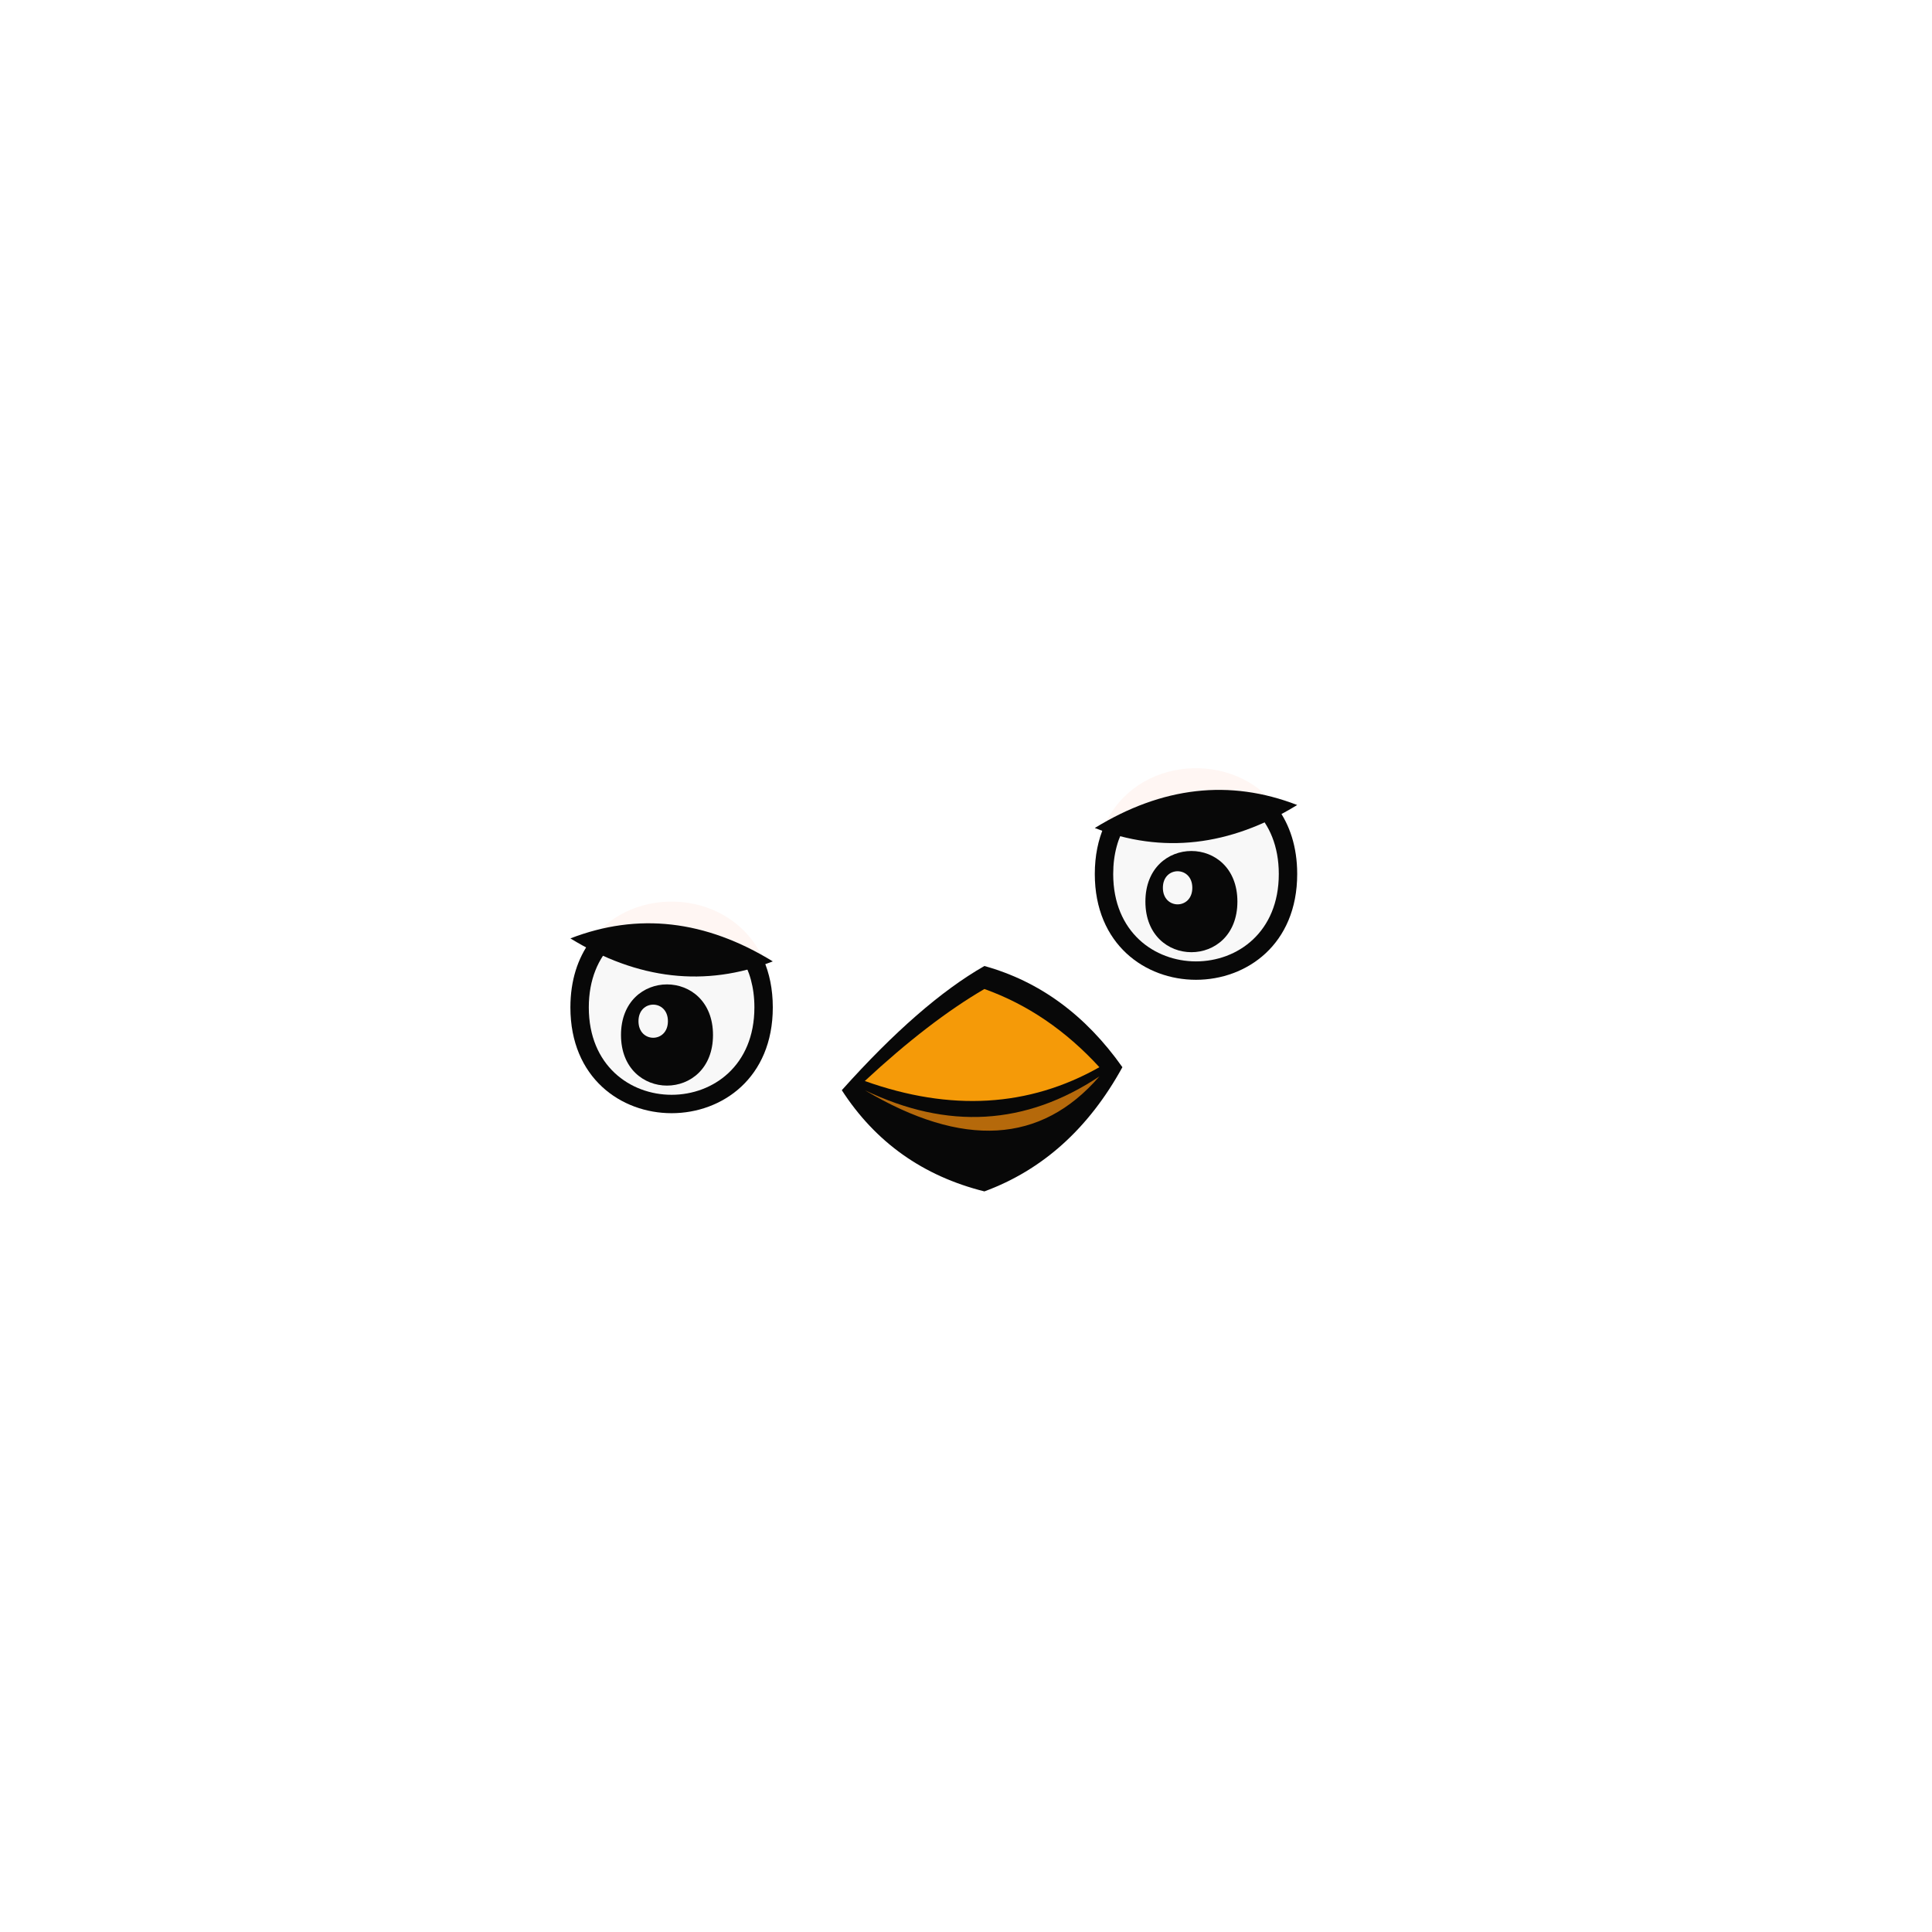
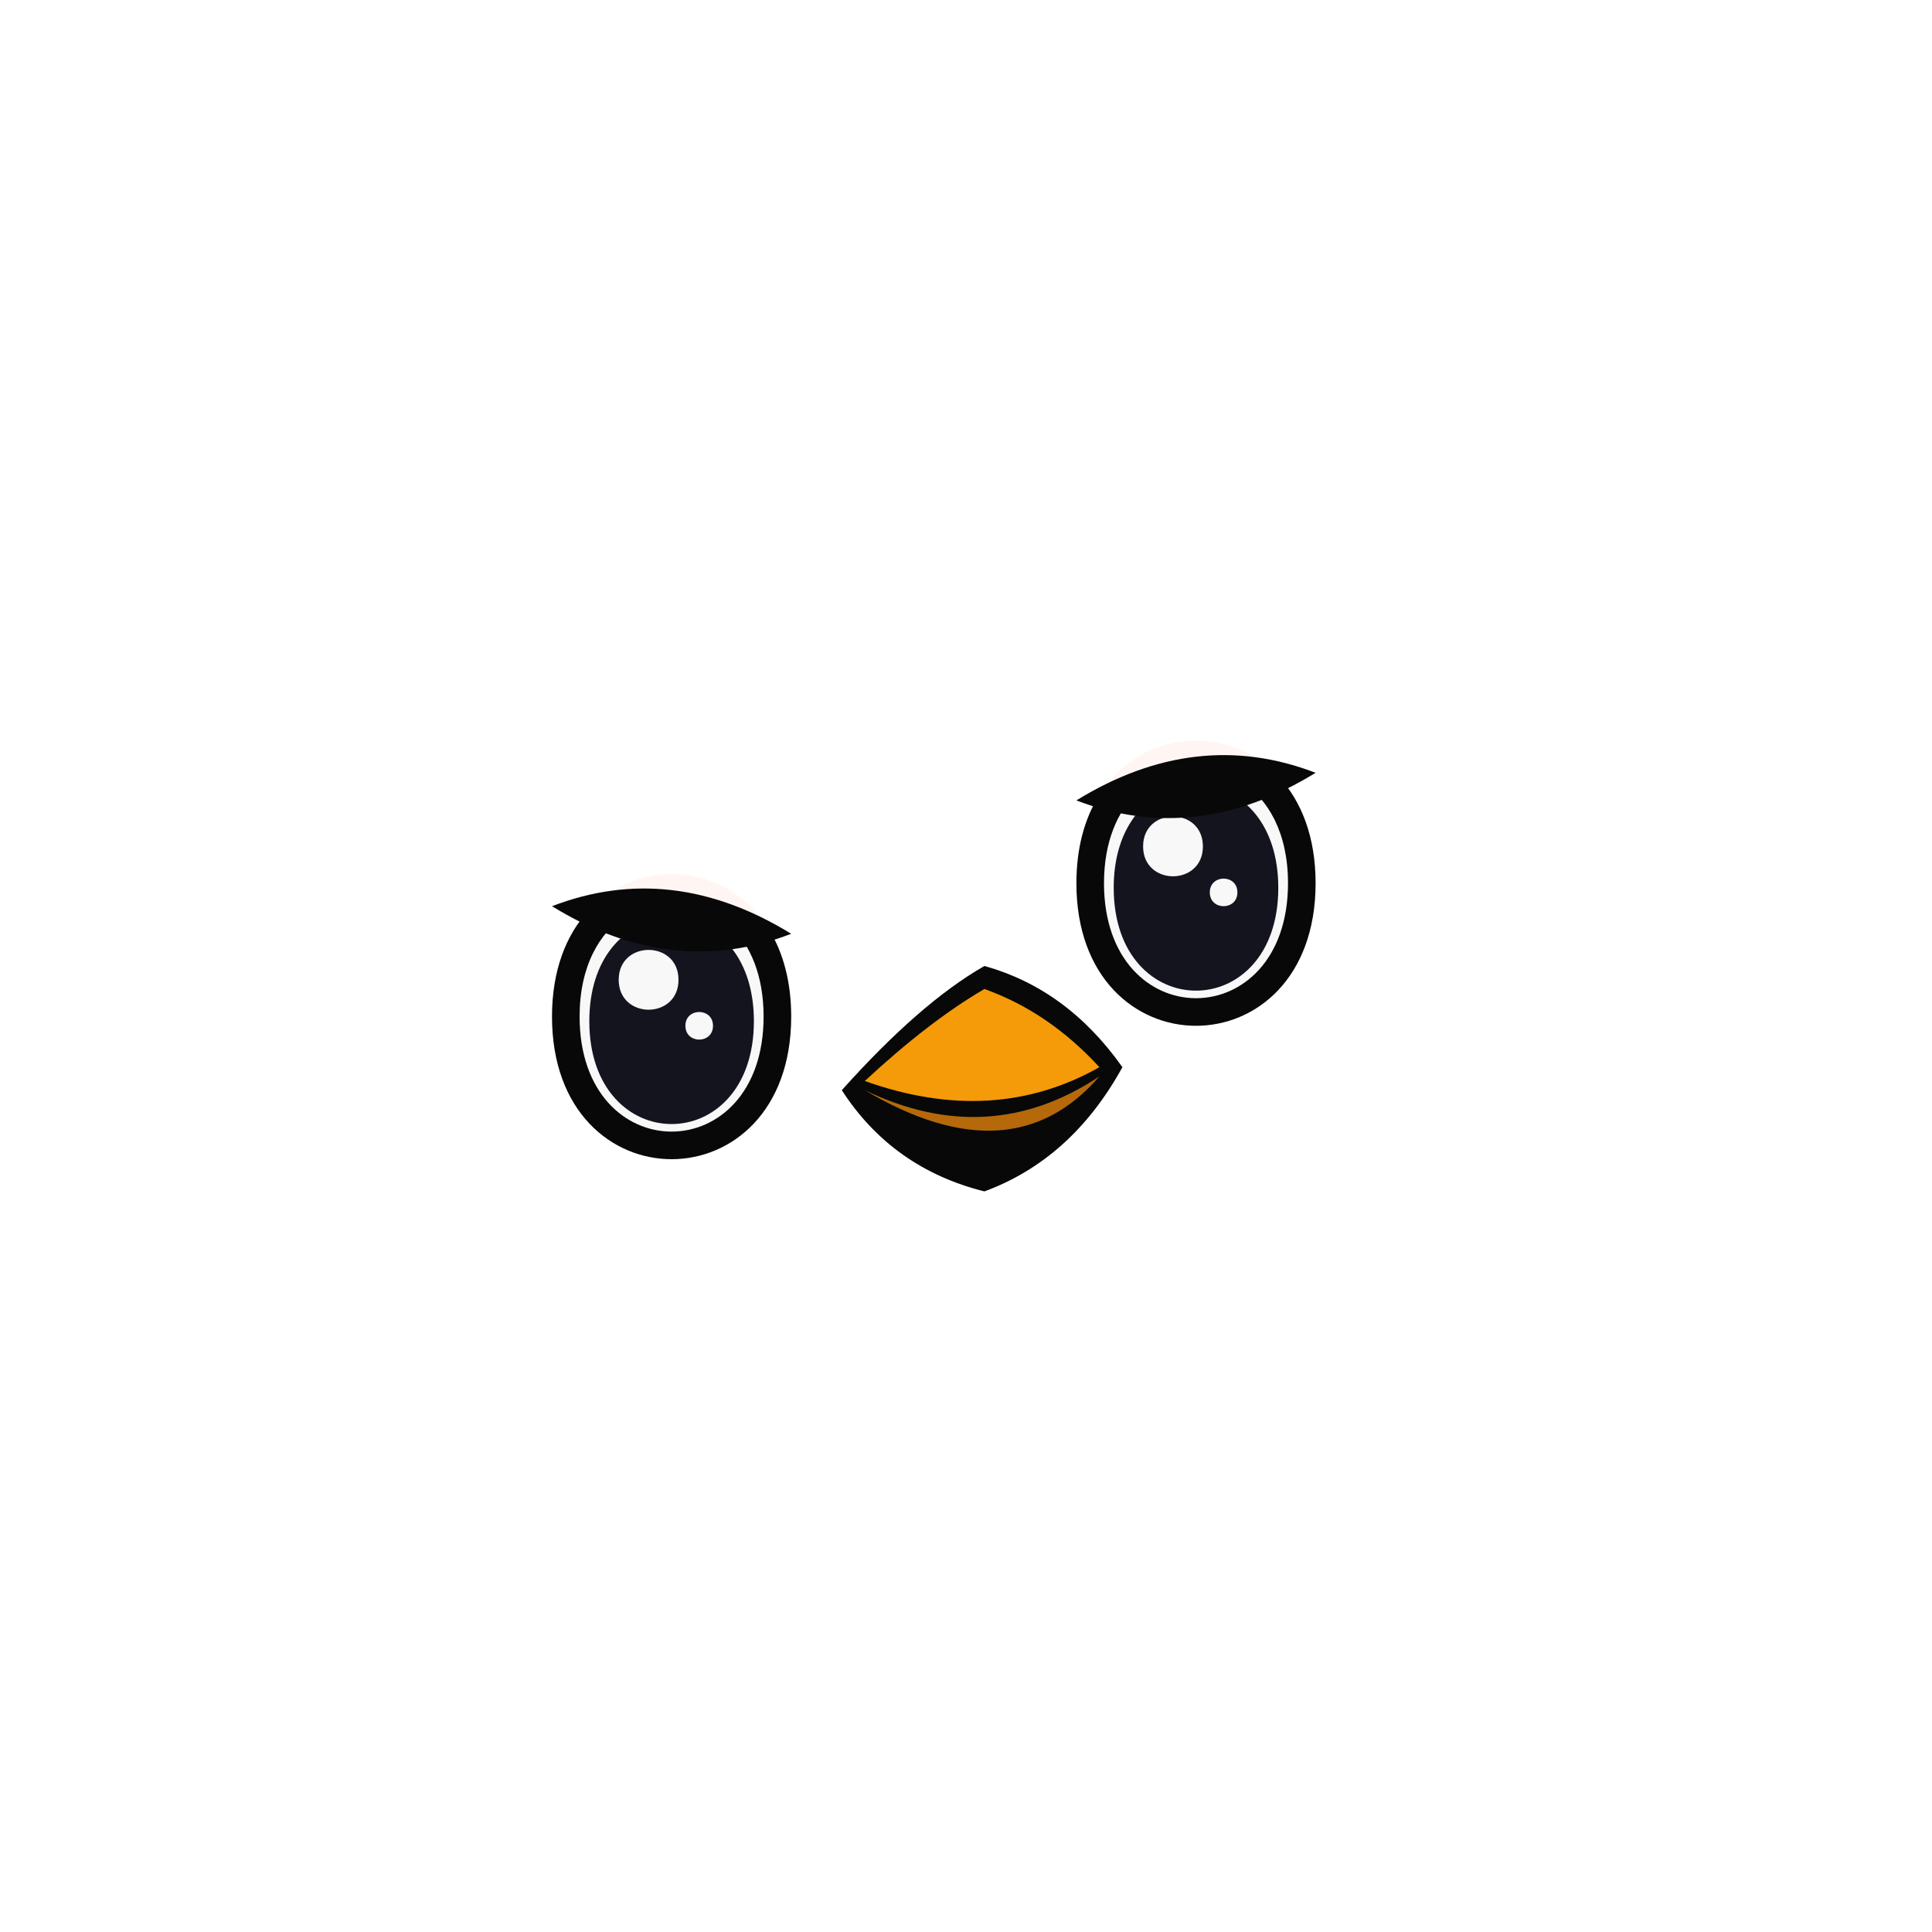
<svg xmlns="http://www.w3.org/2000/svg" viewBox="0 0 420 420">
  <g class="sthings-face" data-face="neutral">
-     <path fill="#fff6f3" fill-rule="evenodd" d="M128.296 204.656C137.577 191.93 159.212 193.237 165.955 208.579L128.296 204.656Z" />
-     <path fill="#080808" fill-rule="evenodd" d="M124 219C124 213.073 125.644 208.292 128.296 204.656L165.955 208.579C167.254 211.532 168 215.006 168 219C168 249.666 124 249.666 124 219Z" />
-     <path fill="#f8f8f8" fill-rule="evenodd" d="M128 219C128 212.938 130.061 208.327 133.197 205.166L161.107 208.074C162.909 210.948 164 214.59 164 219C164 244.333 128 244.333 128 219Z" />
-     <path fill="#080808" fill-rule="evenodd" d="M135 225C135 210.334 155 210.334 155 225C155 239.666 135 239.666 135 225Z" />
-     <path fill="#f8f8f8" fill-rule="evenodd" d="M138.8 222C138.8 217.2 145.2 217.2 145.2 222C145.2 226.8 138.8 226.8 138.8 222Z" />
-     <path fill="#080808" fill-rule="evenodd" d="M124 204Q146 195.5 168 209Q146 217.5 124 204Z" />
-     <path fill="#fff6f3" fill-rule="evenodd" d="M240.045 179.579C246.788 164.237 268.423 162.93 277.704 175.656L240.045 179.579Z" />
-     <path fill="#080808" fill-rule="evenodd" d="M238 190C238 186.006 238.746 182.532 240.045 179.579L277.704 175.656C280.356 179.292 282 184.073 282 190C282 220.666 238 220.666 238 190Z" />
-     <path fill="#f8f8f8" fill-rule="evenodd" d="M242 190C242 185.59 243.091 181.948 244.893 179.074L272.803 176.166C275.939 179.327 278 183.938 278 190C278 215.333 242 215.333 242 190Z" />
-     <path fill="#080808" fill-rule="evenodd" d="M249 196C249 181.334 269 181.334 269 196C269 210.666 249 210.666 249 196Z" />
-     <path fill="#f8f8f8" fill-rule="evenodd" d="M252.8 193C252.8 188.2 259.2 188.2 259.2 193C259.2 197.8 252.8 197.8 252.8 193Z" />
-     <path fill="#080808" fill-rule="evenodd" d="M238 180Q260 166.5 282 175Q260 188.5 238 180Z" />
+     <path fill="#fff6f3" fill-rule="evenodd" d="M127.843 198.055C138.804 186.055 158.365 187.464 167.306 202.283L127.843 198.055Z" />
+     <path fill="#080808" fill-rule="evenodd" d="M120 221C120 210.868 123.125 203.219 127.843 198.055L167.306 202.283C170.215 207.103 172 213.342 172 221C172 262.332 120 262.332 120 221Z" />
+     <path fill="#f8f8f8" fill-rule="evenodd" d="M126 221C126 210.049 130.317 202.696 136.115 198.941L158.923 201.385C163.128 205.53 166 212.068 166 221C166 254.333 126 254.333 126 221Z" />
+     <path fill="#14141f" fill-rule="evenodd" d="M128.111 222C128.111 208.257 135.714 200.849 143.91 199.776L151.43 200.582C158.239 203.013 163.889 210.153 163.889 222C163.889 251.813 128.111 251.813 128.111 222Z" />
+     <path fill="#f8f8f8" fill-rule="evenodd" d="M134.5 213C134.5 204.334 147.5 204.334 147.5 213C147.5 221.666 134.5 221.666 134.5 213Z" />
+     <path fill="#f8f8f8" fill-rule="evenodd" d="M149 223C149 219 155 219 155 223C155 227 149 227 149 223Z" />
+     <path fill="#080808" fill-rule="evenodd" d="M120 197Q146 187 172 203Q146 213 120 197Z" />
+     <path fill="#fff6f3" fill-rule="evenodd" d="M238.694 173.283C247.635 158.464 267.196 157.055 278.157 169.055L238.694 173.283Z" />
+     <path fill="#080808" fill-rule="evenodd" d="M234 192C234 184.342 235.785 178.103 238.694 173.283L278.157 169.055C282.875 174.219 286 181.868 286 192C286 233.332 234 233.332 234 192Z" />
+     <path fill="#f8f8f8" fill-rule="evenodd" d="M240 192C240 183.068 242.872 176.53 247.077 172.385L269.885 169.941C275.683 173.696 280 181.049 280 192C280 225.333 240 225.333 240 192Z" />
+     <path fill="#14141f" fill-rule="evenodd" d="M242.111 193C242.111 181.153 247.761 174.013 254.57 171.582L262.09 170.776C270.286 171.849 277.889 179.257 277.889 193C277.889 222.813 242.111 222.813 242.111 193Z" />
+     <path fill="#f8f8f8" fill-rule="evenodd" d="M248.5 184C248.5 175.334 261.5 175.334 261.5 184C261.5 192.666 248.5 192.666 248.5 184Z" />
+     <path fill="#f8f8f8" fill-rule="evenodd" d="M263 194C263 190 269 190 269 194C269 198 263 198 263 194Z" />
+     <path fill="#080808" fill-rule="evenodd" d="M234 174Q260 158 286 168Q260 184 234 174Z" />
    <g data-pip-part="beak">
      <path fill="#080808" fill-rule="evenodd" d="M183 237Q200 218 214 210Q232 215 244 232Q233 252 214 259Q194 254 183 237Z" />
      <path fill="#f59a08" fill-rule="evenodd" d="M188 235Q202 222 214 215Q228 220 239 232Q216 245 188 235Z" />
      <path fill="#b5690b" fill-rule="evenodd" d="M188 237Q215 250 239 234Q220 256 188 237Z" />
    </g>
  </g>
</svg>
